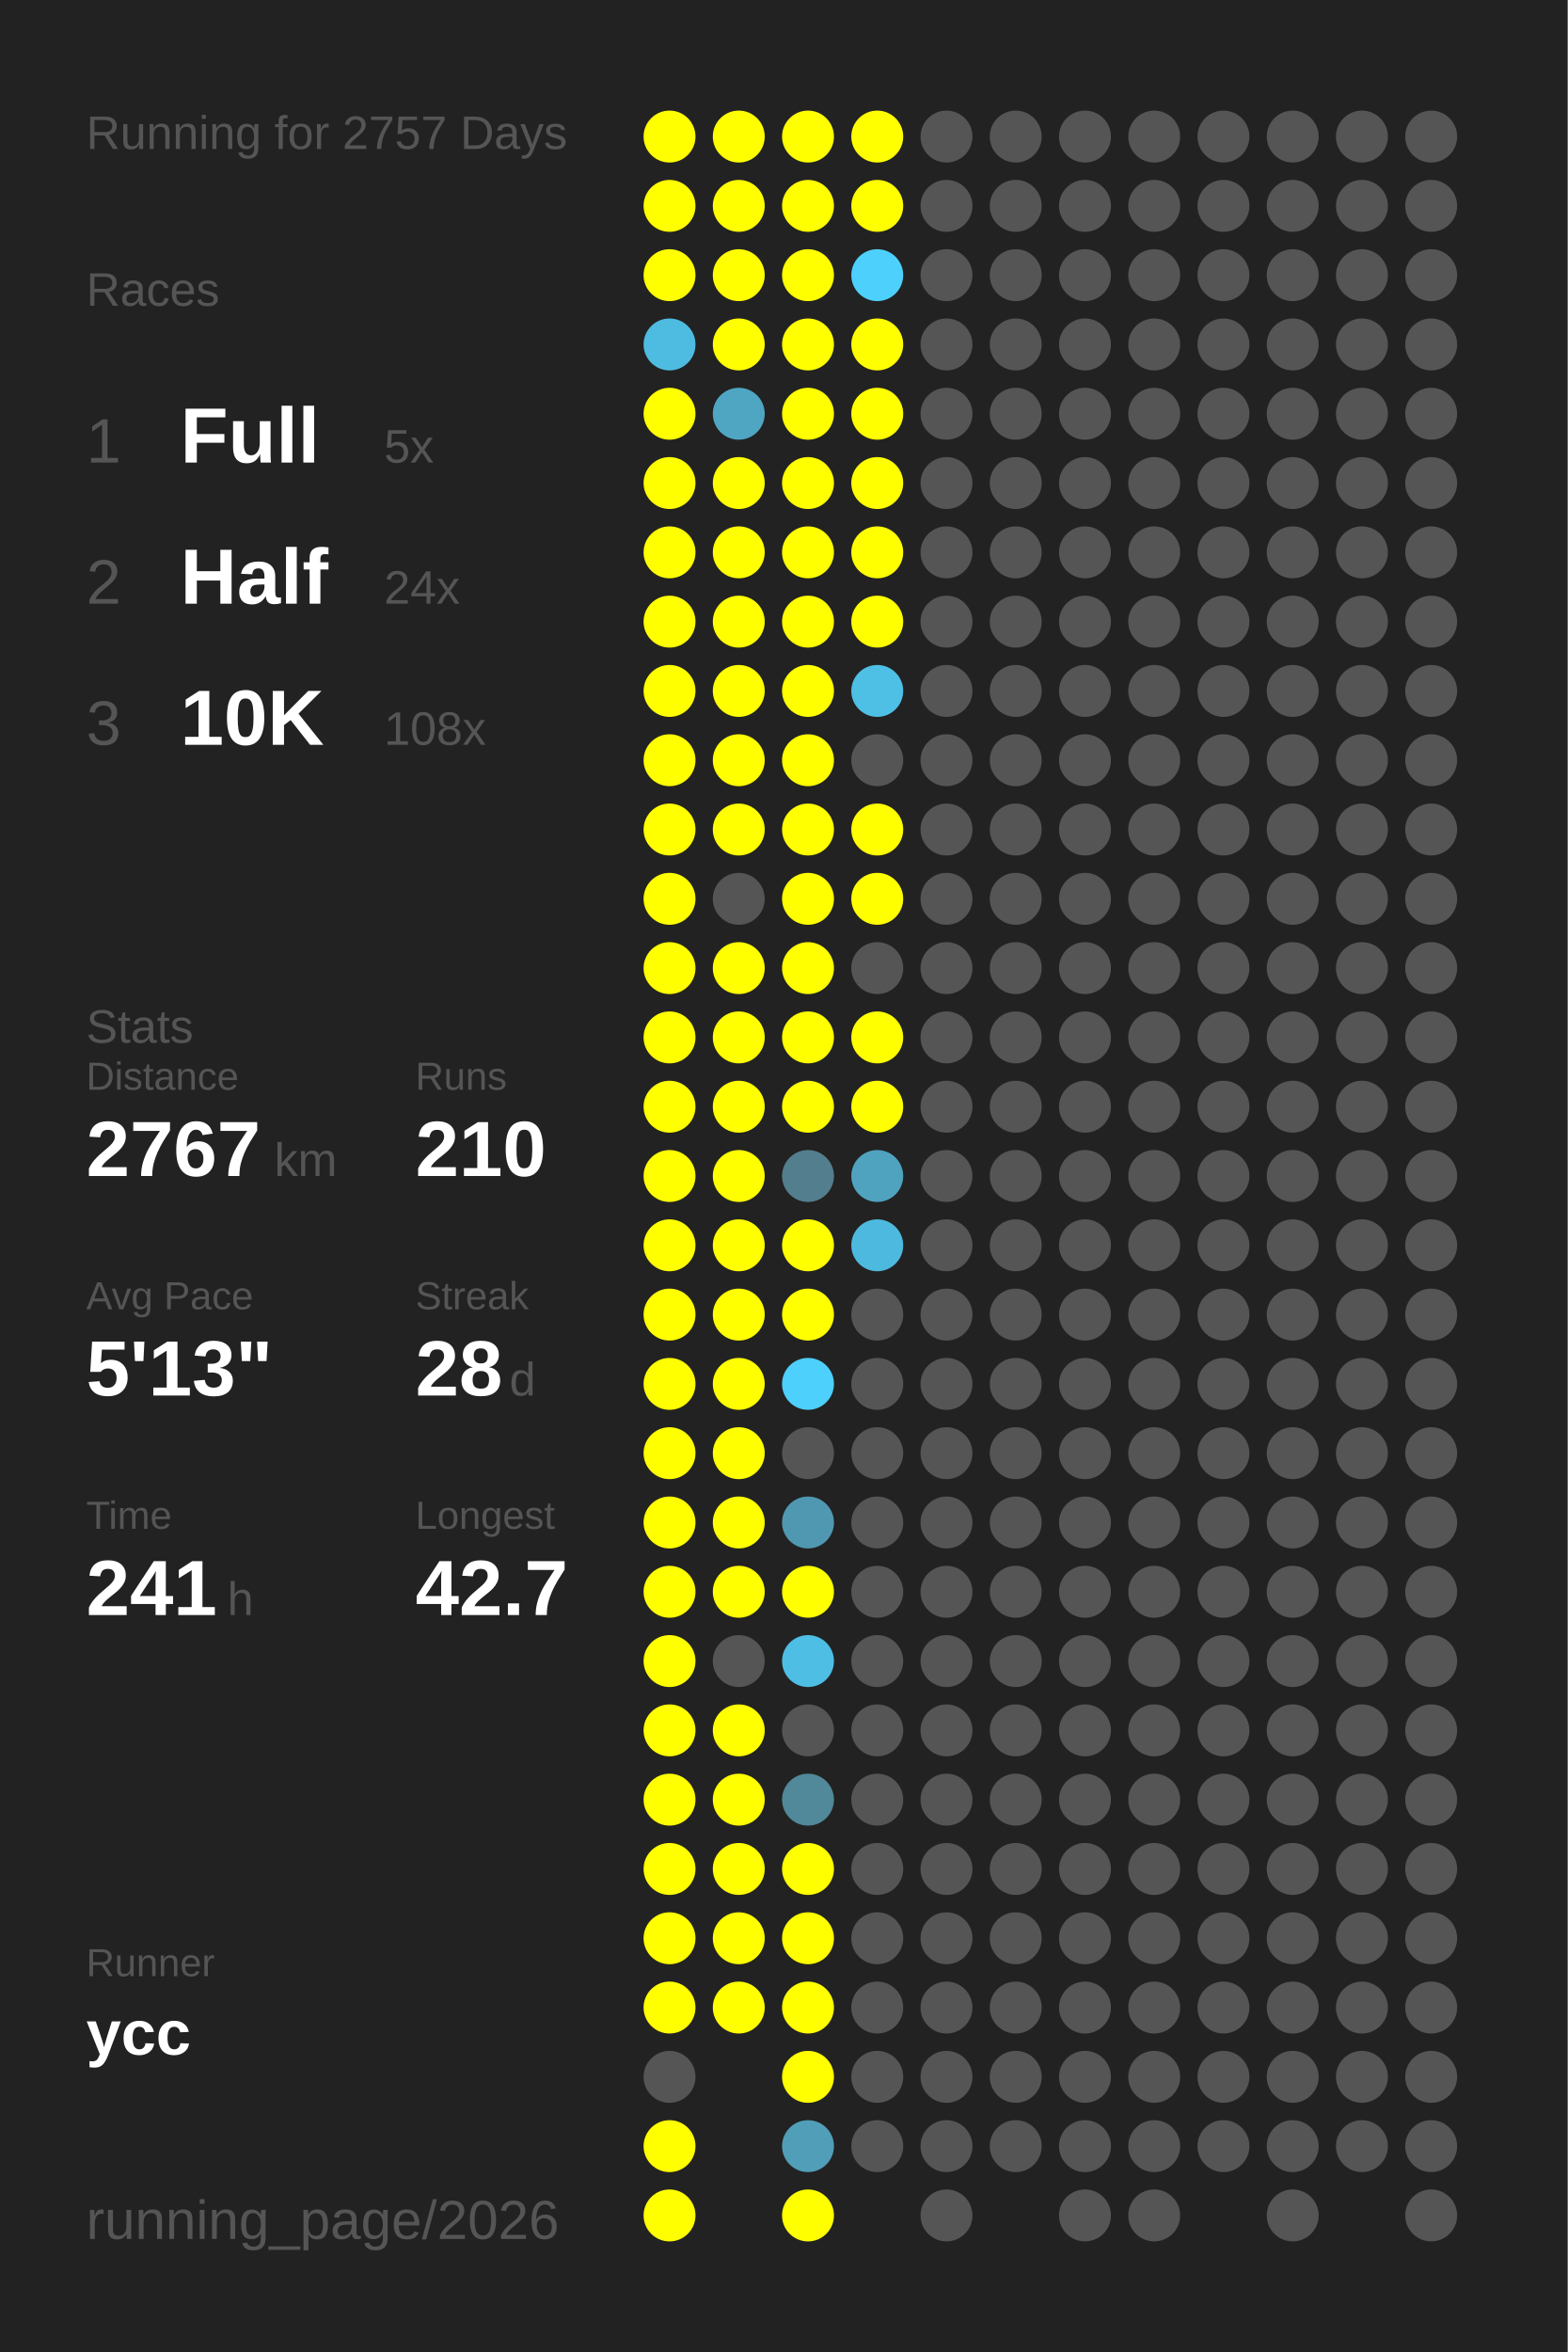
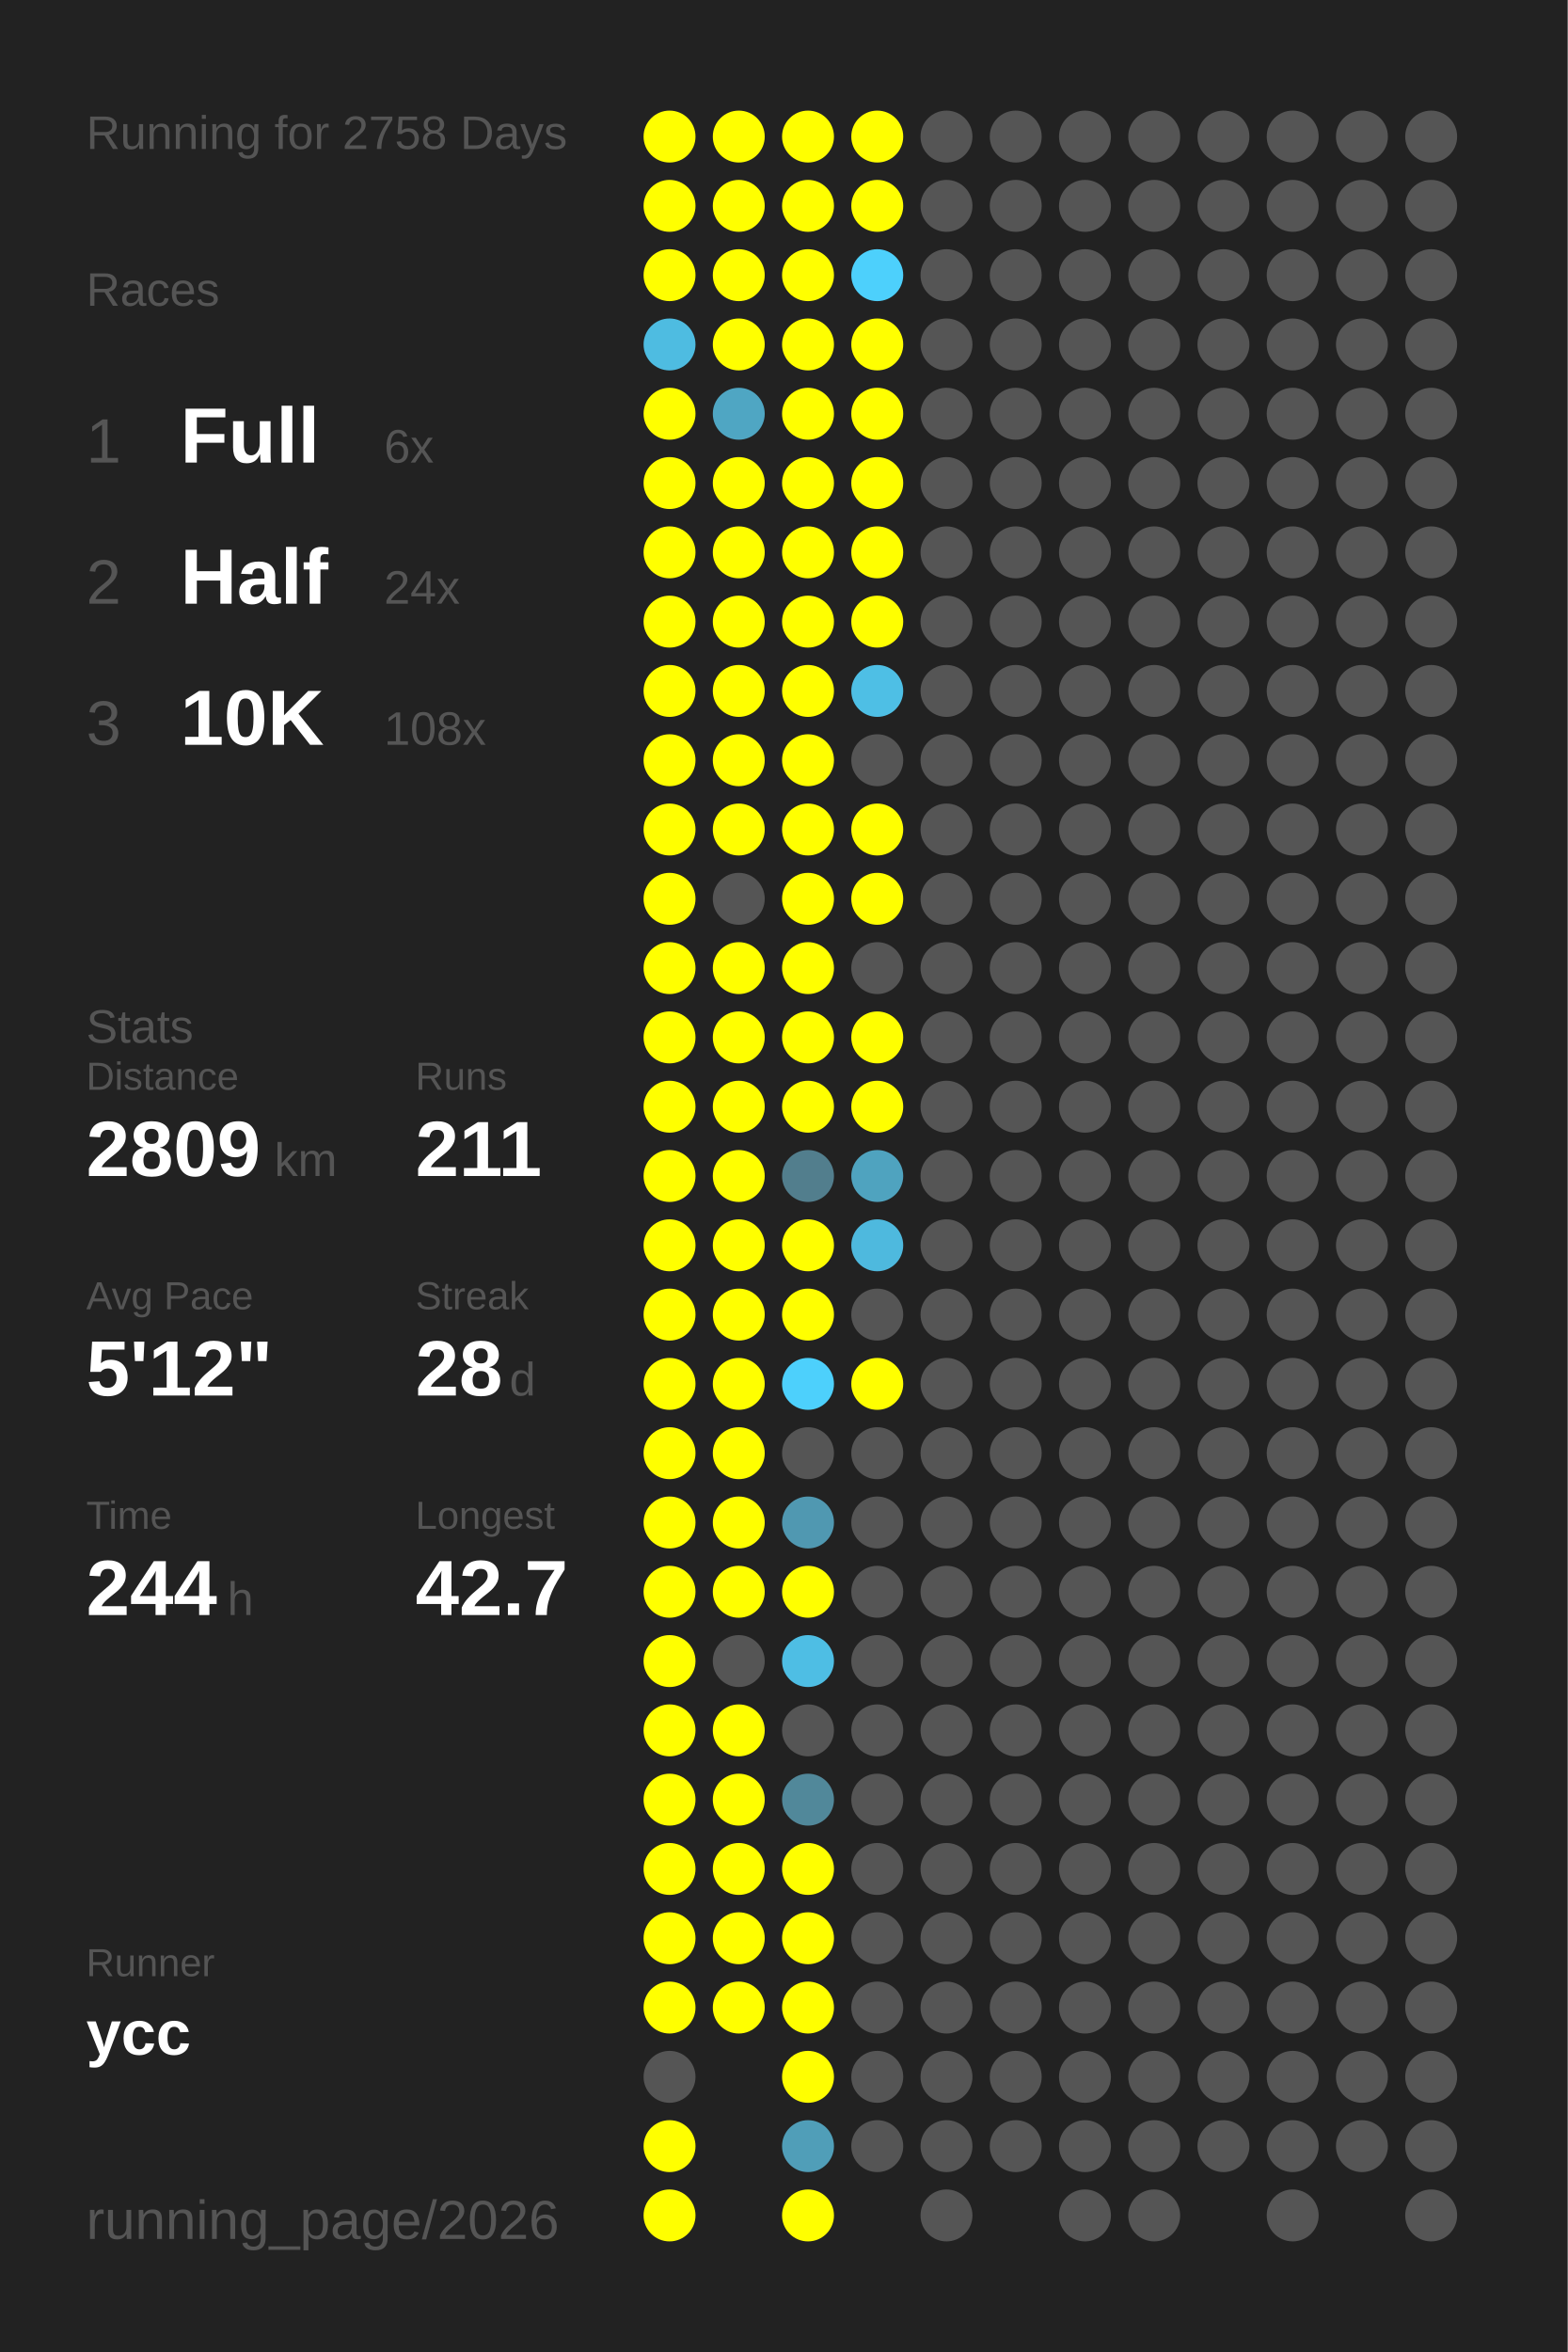
<svg xmlns="http://www.w3.org/2000/svg" baseProfile="full" height="300mm" version="1.1" viewBox="0,0,200,300" width="200mm">
  <defs />
  <rect fill="#222222" height="300" width="200" x="0" y="0" />
-   <text fill="#555555" style="font-size:6px; font-family:Arial;" x="11" y="19">Running for 2757 Days</text>
+   <text fill="#555555" style="font-size:6px; font-family:Arial;" x="11" y="19">Running for 2758 Days</text>
  <text fill="#555555" style="font-size:6px; font-family:Arial;" x="11" y="39">Races</text>
  <text fill="#555555" style="font-size:8px; font-family:Arial;" x="11" y="59">1</text>
  <text fill="#FFFFFF" style="font-size:10px; font-family:Arial; font-weight:bold;" x="23" y="59">Full</text>
-   <text fill="#555555" style="font-size:6px; font-family:Arial;" x="49" y="59">5x</text>
+   <text fill="#555555" style="font-size:6px; font-family:Arial;" x="49" y="59">6x</text>
  <text fill="#555555" style="font-size:8px; font-family:Arial;" x="11" y="77">2</text>
  <text fill="#FFFFFF" style="font-size:10px; font-family:Arial; font-weight:bold;" x="23" y="77">Half</text>
  <text fill="#555555" style="font-size:6px; font-family:Arial;" x="49" y="77">24x</text>
  <text fill="#555555" style="font-size:8px; font-family:Arial;" x="11" y="95">3</text>
  <text fill="#FFFFFF" style="font-size:10px; font-family:Arial; font-weight:bold;" x="23" y="95">10K</text>
  <text fill="#555555" style="font-size:6px; font-family:Arial;" x="49" y="95">108x</text>
  <text fill="#555555" style="font-size:6px; font-family:Arial;" x="11" y="133">Stats</text>
  <text fill="#555555" style="font-size:5px; font-family:Arial;" x="11" y="139">Distance</text>
-   <text fill="#FFFFFF" style="font-size:10px; font-family:Arial; font-weight:bold;" x="11" y="150">2767</text>
+   <text fill="#FFFFFF" style="font-size:10px; font-family:Arial; font-weight:bold;" x="11" y="150">2809</text>
  <text fill="#555555" style="font-size:6px; font-family:Arial;" x="35" y="150">km</text>
  <text fill="#555555" style="font-size:5px; font-family:Arial;" x="53" y="139">Runs</text>
-   <text fill="#FFFFFF" style="font-size:10px; font-family:Arial; font-weight:bold;" x="53" y="150">210</text>
+   <text fill="#FFFFFF" style="font-size:10px; font-family:Arial; font-weight:bold;" x="53" y="150">211</text>
  <text fill="#555555" style="font-size:5px; font-family:Arial;" x="11" y="167">Avg Pace</text>
-   <text fill="#FFFFFF" style="font-size:10px; font-family:Arial; font-weight:bold;" x="11" y="178">5'13"</text>
+   <text fill="#FFFFFF" style="font-size:10px; font-family:Arial; font-weight:bold;" x="11" y="178">5'12"</text>
  <text fill="#555555" style="font-size:5px; font-family:Arial;" x="53" y="167">Streak</text>
  <text fill="#FFFFFF" style="font-size:10px; font-family:Arial; font-weight:bold;" x="53" y="178">28</text>
  <text fill="#555555" style="font-size:6px; font-family:Arial;" x="65" y="178">d</text>
  <text fill="#555555" style="font-size:5px; font-family:Arial;" x="11" y="195">Time</text>
-   <text fill="#FFFFFF" style="font-size:10px; font-family:Arial; font-weight:bold;" x="11" y="206">241</text>
+   <text fill="#FFFFFF" style="font-size:10px; font-family:Arial; font-weight:bold;" x="11" y="206">244</text>
  <text fill="#555555" style="font-size:6px; font-family:Arial;" x="29" y="206">h</text>
  <text fill="#555555" style="font-size:5px; font-family:Arial;" x="53" y="195">Longest</text>
  <text fill="#FFFFFF" style="font-size:10px; font-family:Arial; font-weight:bold;" x="53" y="206">42.7</text>
  <text fill="#555555" style="font-size:5px; font-family:Arial;" x="11" y="252.065">Runner</text>
  <text fill="#FFFFFF" style="font-size:8px; font-family:Arial; font-weight:bold;" x="11" y="262.065">ycc</text>
  <text fill="#555555" style="font-size:7px; font-family:Arial;" x="11" y="285.581">running_page/2026</text>
  <circle cx="85.417" cy="17.419" fill="#FFFF00" r="3.312" />
  <circle cx="85.417" cy="26.258" fill="#FFFF00" r="3.312" />
  <circle cx="85.417" cy="35.097" fill="#FFFF00" r="3.312" />
  <circle cx="85.417" cy="43.935" fill="#4ebce1" r="3.312" />
  <circle cx="85.417" cy="52.774" fill="#FFFF00" r="3.312" />
  <circle cx="85.417" cy="61.613" fill="#FFFF00" r="3.312" />
  <circle cx="85.417" cy="70.452" fill="#FFFF00" r="3.312" />
  <circle cx="85.417" cy="79.29" fill="#FFFF00" r="3.312" />
  <circle cx="85.417" cy="88.129" fill="#FFFF00" r="3.312" />
  <circle cx="85.417" cy="96.968" fill="#FFFF00" r="3.312" />
  <circle cx="85.417" cy="105.806" fill="#FFFF00" r="3.312" />
  <circle cx="85.417" cy="114.645" fill="#FFFF00" r="3.312" />
  <circle cx="85.417" cy="123.484" fill="#FFFF00" r="3.312" />
  <circle cx="85.417" cy="132.323" fill="#FFFF00" r="3.312" />
  <circle cx="85.417" cy="141.161" fill="#FFFF00" r="3.312" />
  <circle cx="85.417" cy="150" fill="#FFFF00" r="3.312" />
  <circle cx="85.417" cy="158.839" fill="#FFFF00" r="3.312" />
  <circle cx="85.417" cy="167.677" fill="#FFFF00" r="3.312" />
  <circle cx="85.417" cy="176.516" fill="#FFFF00" r="3.312" />
  <circle cx="85.417" cy="185.355" fill="#FFFF00" r="3.312" />
  <circle cx="85.417" cy="194.194" fill="#FFFF00" r="3.312" />
  <circle cx="85.417" cy="203.032" fill="#FFFF00" r="3.312" />
  <circle cx="85.417" cy="211.871" fill="#FFFF00" r="3.312" />
  <circle cx="85.417" cy="220.71" fill="#FFFF00" r="3.312" />
  <circle cx="85.417" cy="229.548" fill="#FFFF00" r="3.312" />
  <circle cx="85.417" cy="238.387" fill="#FFFF00" r="3.312" />
  <circle cx="85.417" cy="247.226" fill="#FFFF00" r="3.312" />
  <circle cx="85.417" cy="256.065" fill="#FFFF00" r="3.312" />
  <circle cx="85.417" cy="264.903" fill="#555555" r="3.312" />
  <circle cx="85.417" cy="273.742" fill="#FFFF00" r="3.312" />
  <circle cx="85.417" cy="282.581" fill="#FFFF00" r="3.312" />
  <circle cx="94.25" cy="17.419" fill="#FFFF00" r="3.312" />
  <circle cx="94.25" cy="26.258" fill="#FFFF00" r="3.312" />
  <circle cx="94.25" cy="35.097" fill="#FFFF00" r="3.312" />
  <circle cx="94.25" cy="43.935" fill="#FFFF00" r="3.312" />
  <circle cx="94.25" cy="52.774" fill="#4fa6c3" r="3.312" />
  <circle cx="94.25" cy="61.613" fill="#FFFF00" r="3.312" />
  <circle cx="94.25" cy="70.452" fill="#FFFF00" r="3.312" />
  <circle cx="94.25" cy="79.29" fill="#FFFF00" r="3.312" />
  <circle cx="94.25" cy="88.129" fill="#FFFF00" r="3.312" />
  <circle cx="94.25" cy="96.968" fill="#FFFF00" r="3.312" />
  <circle cx="94.25" cy="105.806" fill="#FFFF00" r="3.312" />
  <circle cx="94.25" cy="114.645" fill="#555555" r="3.312" />
  <circle cx="94.25" cy="123.484" fill="#FFFF00" r="3.312" />
  <circle cx="94.25" cy="132.323" fill="#FFFF00" r="3.312" />
  <circle cx="94.25" cy="141.161" fill="#FFFF00" r="3.312" />
  <circle cx="94.25" cy="150" fill="#FFFF00" r="3.312" />
  <circle cx="94.25" cy="158.839" fill="#FFFF00" r="3.312" />
  <circle cx="94.25" cy="167.677" fill="#FFFF00" r="3.312" />
  <circle cx="94.25" cy="176.516" fill="#FFFF00" r="3.312" />
  <circle cx="94.25" cy="185.355" fill="#FFFF00" r="3.312" />
  <circle cx="94.25" cy="194.194" fill="#FFFF00" r="3.312" />
  <circle cx="94.25" cy="203.032" fill="#FFFF00" r="3.312" />
  <circle cx="94.25" cy="211.871" fill="#555555" r="3.312" />
  <circle cx="94.25" cy="220.71" fill="#FFFF00" r="3.312" />
  <circle cx="94.25" cy="229.548" fill="#FFFF00" r="3.312" />
  <circle cx="94.25" cy="238.387" fill="#FFFF00" r="3.312" />
  <circle cx="94.25" cy="247.226" fill="#FFFF00" r="3.312" />
  <circle cx="94.25" cy="256.065" fill="#FFFF00" r="3.312" />
  <circle cx="103.083" cy="17.419" fill="#FFFF00" r="3.312" />
  <circle cx="103.083" cy="26.258" fill="#FFFF00" r="3.312" />
  <circle cx="103.083" cy="35.097" fill="#FFFF00" r="3.312" />
  <circle cx="103.083" cy="43.935" fill="#FFFF00" r="3.312" />
  <circle cx="103.083" cy="52.774" fill="#FFFF00" r="3.312" />
  <circle cx="103.083" cy="61.613" fill="#FFFF00" r="3.312" />
  <circle cx="103.083" cy="70.452" fill="#FFFF00" r="3.312" />
  <circle cx="103.083" cy="79.29" fill="#FFFF00" r="3.312" />
  <circle cx="103.083" cy="88.129" fill="#FFFF00" r="3.312" />
  <circle cx="103.083" cy="96.968" fill="#FFFF00" r="3.312" />
  <circle cx="103.083" cy="105.806" fill="#FFFF00" r="3.312" />
  <circle cx="103.083" cy="114.645" fill="#FFFF00" r="3.312" />
  <circle cx="103.083" cy="123.484" fill="#FFFF00" r="3.312" />
  <circle cx="103.083" cy="132.323" fill="#FFFF00" r="3.312" />
  <circle cx="103.083" cy="141.161" fill="#FFFF00" r="3.312" />
  <circle cx="103.083" cy="150" fill="#527e8d" r="3.312" />
  <circle cx="103.083" cy="158.839" fill="#FFFF00" r="3.312" />
  <circle cx="103.083" cy="167.677" fill="#FFFF00" r="3.312" />
  <circle cx="103.083" cy="176.516" fill="#4dd0fc" r="3.312" />
  <circle cx="103.083" cy="185.355" fill="#555555" r="3.312" />
  <circle cx="103.083" cy="194.194" fill="#5098b1" r="3.312" />
  <circle cx="103.083" cy="203.032" fill="#FFFF00" r="3.312" />
  <circle cx="103.083" cy="211.871" fill="#4ebee4" r="3.312" />
  <circle cx="103.083" cy="220.71" fill="#555555" r="3.312" />
  <circle cx="103.083" cy="229.548" fill="#51889a" r="3.312" />
  <circle cx="103.083" cy="238.387" fill="#FFFF00" r="3.312" />
  <circle cx="103.083" cy="247.226" fill="#FFFF00" r="3.312" />
  <circle cx="103.083" cy="256.065" fill="#FFFF00" r="3.312" />
  <circle cx="103.083" cy="264.903" fill="#FFFF00" r="3.312" />
  <circle cx="103.083" cy="273.742" fill="#509eb8" r="3.312" />
  <circle cx="103.083" cy="282.581" fill="#FFFF00" r="3.312" />
  <circle cx="111.917" cy="17.419" fill="#FFFF00" r="3.312" />
  <circle cx="111.917" cy="26.258" fill="#FFFF00" r="3.312" />
  <circle cx="111.917" cy="35.097" fill="#4dd0fc" r="3.312" />
  <circle cx="111.917" cy="43.935" fill="#FFFF00" r="3.312" />
  <circle cx="111.917" cy="52.774" fill="#FFFF00" r="3.312" />
  <circle cx="111.917" cy="61.613" fill="#FFFF00" r="3.312" />
  <circle cx="111.917" cy="70.452" fill="#FFFF00" r="3.312" />
  <circle cx="111.917" cy="79.29" fill="#FFFF00" r="3.312" />
  <circle cx="111.917" cy="88.129" fill="#4ebfe5" r="3.312" />
  <circle cx="111.917" cy="96.968" fill="#555555" r="3.312" />
  <circle cx="111.917" cy="105.806" fill="#FFFF00" r="3.312" />
  <circle cx="111.917" cy="114.645" fill="#FFFF00" r="3.312" />
  <circle cx="111.917" cy="123.484" fill="#555555" r="3.312" />
  <circle cx="111.917" cy="132.323" fill="#FFFF00" r="3.312" />
  <circle cx="111.917" cy="141.161" fill="#FFFF00" r="3.312" />
  <circle cx="111.917" cy="150" fill="#4fa3bf" r="3.312" />
  <circle cx="111.917" cy="158.839" fill="#4eb9de" r="3.312" />
  <circle cx="111.917" cy="167.677" fill="#555555" r="3.312" />
-   <circle cx="111.917" cy="176.516" fill="#555555" r="3.312" />
+   <circle cx="111.917" cy="176.516" fill="#FFFF00" r="3.312" />
  <circle cx="111.917" cy="185.355" fill="#555555" r="3.312" />
  <circle cx="111.917" cy="194.194" fill="#555555" r="3.312" />
  <circle cx="111.917" cy="203.032" fill="#555555" r="3.312" />
  <circle cx="111.917" cy="211.871" fill="#555555" r="3.312" />
  <circle cx="111.917" cy="220.71" fill="#555555" r="3.312" />
  <circle cx="111.917" cy="229.548" fill="#555555" r="3.312" />
  <circle cx="111.917" cy="238.387" fill="#555555" r="3.312" />
  <circle cx="111.917" cy="247.226" fill="#555555" r="3.312" />
  <circle cx="111.917" cy="256.065" fill="#555555" r="3.312" />
  <circle cx="111.917" cy="264.903" fill="#555555" r="3.312" />
  <circle cx="111.917" cy="273.742" fill="#555555" r="3.312" />
  <circle cx="120.75" cy="17.419" fill="#555555" r="3.312" />
  <circle cx="120.75" cy="26.258" fill="#555555" r="3.312" />
  <circle cx="120.75" cy="35.097" fill="#555555" r="3.312" />
  <circle cx="120.75" cy="43.935" fill="#555555" r="3.312" />
  <circle cx="120.75" cy="52.774" fill="#555555" r="3.312" />
  <circle cx="120.75" cy="61.613" fill="#555555" r="3.312" />
  <circle cx="120.75" cy="70.452" fill="#555555" r="3.312" />
  <circle cx="120.75" cy="79.29" fill="#555555" r="3.312" />
  <circle cx="120.75" cy="88.129" fill="#555555" r="3.312" />
  <circle cx="120.75" cy="96.968" fill="#555555" r="3.312" />
  <circle cx="120.75" cy="105.806" fill="#555555" r="3.312" />
  <circle cx="120.75" cy="114.645" fill="#555555" r="3.312" />
  <circle cx="120.75" cy="123.484" fill="#555555" r="3.312" />
  <circle cx="120.75" cy="132.323" fill="#555555" r="3.312" />
  <circle cx="120.75" cy="141.161" fill="#555555" r="3.312" />
  <circle cx="120.75" cy="150" fill="#555555" r="3.312" />
  <circle cx="120.75" cy="158.839" fill="#555555" r="3.312" />
  <circle cx="120.75" cy="167.677" fill="#555555" r="3.312" />
  <circle cx="120.75" cy="176.516" fill="#555555" r="3.312" />
  <circle cx="120.75" cy="185.355" fill="#555555" r="3.312" />
  <circle cx="120.75" cy="194.194" fill="#555555" r="3.312" />
  <circle cx="120.75" cy="203.032" fill="#555555" r="3.312" />
  <circle cx="120.75" cy="211.871" fill="#555555" r="3.312" />
  <circle cx="120.75" cy="220.71" fill="#555555" r="3.312" />
  <circle cx="120.75" cy="229.548" fill="#555555" r="3.312" />
  <circle cx="120.75" cy="238.387" fill="#555555" r="3.312" />
  <circle cx="120.75" cy="247.226" fill="#555555" r="3.312" />
  <circle cx="120.75" cy="256.065" fill="#555555" r="3.312" />
  <circle cx="120.75" cy="264.903" fill="#555555" r="3.312" />
  <circle cx="120.75" cy="273.742" fill="#555555" r="3.312" />
  <circle cx="120.75" cy="282.581" fill="#555555" r="3.312" />
  <circle cx="129.583" cy="17.419" fill="#555555" r="3.312" />
  <circle cx="129.583" cy="26.258" fill="#555555" r="3.312" />
  <circle cx="129.583" cy="35.097" fill="#555555" r="3.312" />
  <circle cx="129.583" cy="43.935" fill="#555555" r="3.312" />
  <circle cx="129.583" cy="52.774" fill="#555555" r="3.312" />
  <circle cx="129.583" cy="61.613" fill="#555555" r="3.312" />
  <circle cx="129.583" cy="70.452" fill="#555555" r="3.312" />
  <circle cx="129.583" cy="79.29" fill="#555555" r="3.312" />
  <circle cx="129.583" cy="88.129" fill="#555555" r="3.312" />
  <circle cx="129.583" cy="96.968" fill="#555555" r="3.312" />
  <circle cx="129.583" cy="105.806" fill="#555555" r="3.312" />
  <circle cx="129.583" cy="114.645" fill="#555555" r="3.312" />
  <circle cx="129.583" cy="123.484" fill="#555555" r="3.312" />
  <circle cx="129.583" cy="132.323" fill="#555555" r="3.312" />
  <circle cx="129.583" cy="141.161" fill="#555555" r="3.312" />
  <circle cx="129.583" cy="150" fill="#555555" r="3.312" />
  <circle cx="129.583" cy="158.839" fill="#555555" r="3.312" />
  <circle cx="129.583" cy="167.677" fill="#555555" r="3.312" />
  <circle cx="129.583" cy="176.516" fill="#555555" r="3.312" />
  <circle cx="129.583" cy="185.355" fill="#555555" r="3.312" />
  <circle cx="129.583" cy="194.194" fill="#555555" r="3.312" />
  <circle cx="129.583" cy="203.032" fill="#555555" r="3.312" />
  <circle cx="129.583" cy="211.871" fill="#555555" r="3.312" />
  <circle cx="129.583" cy="220.71" fill="#555555" r="3.312" />
  <circle cx="129.583" cy="229.548" fill="#555555" r="3.312" />
  <circle cx="129.583" cy="238.387" fill="#555555" r="3.312" />
  <circle cx="129.583" cy="247.226" fill="#555555" r="3.312" />
  <circle cx="129.583" cy="256.065" fill="#555555" r="3.312" />
  <circle cx="129.583" cy="264.903" fill="#555555" r="3.312" />
  <circle cx="129.583" cy="273.742" fill="#555555" r="3.312" />
  <circle cx="138.417" cy="17.419" fill="#555555" r="3.312" />
  <circle cx="138.417" cy="26.258" fill="#555555" r="3.312" />
  <circle cx="138.417" cy="35.097" fill="#555555" r="3.312" />
  <circle cx="138.417" cy="43.935" fill="#555555" r="3.312" />
  <circle cx="138.417" cy="52.774" fill="#555555" r="3.312" />
  <circle cx="138.417" cy="61.613" fill="#555555" r="3.312" />
  <circle cx="138.417" cy="70.452" fill="#555555" r="3.312" />
  <circle cx="138.417" cy="79.29" fill="#555555" r="3.312" />
  <circle cx="138.417" cy="88.129" fill="#555555" r="3.312" />
  <circle cx="138.417" cy="96.968" fill="#555555" r="3.312" />
  <circle cx="138.417" cy="105.806" fill="#555555" r="3.312" />
  <circle cx="138.417" cy="114.645" fill="#555555" r="3.312" />
  <circle cx="138.417" cy="123.484" fill="#555555" r="3.312" />
  <circle cx="138.417" cy="132.323" fill="#555555" r="3.312" />
  <circle cx="138.417" cy="141.161" fill="#555555" r="3.312" />
  <circle cx="138.417" cy="150" fill="#555555" r="3.312" />
  <circle cx="138.417" cy="158.839" fill="#555555" r="3.312" />
  <circle cx="138.417" cy="167.677" fill="#555555" r="3.312" />
  <circle cx="138.417" cy="176.516" fill="#555555" r="3.312" />
  <circle cx="138.417" cy="185.355" fill="#555555" r="3.312" />
  <circle cx="138.417" cy="194.194" fill="#555555" r="3.312" />
  <circle cx="138.417" cy="203.032" fill="#555555" r="3.312" />
  <circle cx="138.417" cy="211.871" fill="#555555" r="3.312" />
  <circle cx="138.417" cy="220.71" fill="#555555" r="3.312" />
  <circle cx="138.417" cy="229.548" fill="#555555" r="3.312" />
  <circle cx="138.417" cy="238.387" fill="#555555" r="3.312" />
  <circle cx="138.417" cy="247.226" fill="#555555" r="3.312" />
  <circle cx="138.417" cy="256.065" fill="#555555" r="3.312" />
  <circle cx="138.417" cy="264.903" fill="#555555" r="3.312" />
  <circle cx="138.417" cy="273.742" fill="#555555" r="3.312" />
  <circle cx="138.417" cy="282.581" fill="#555555" r="3.312" />
  <circle cx="147.25" cy="17.419" fill="#555555" r="3.312" />
  <circle cx="147.25" cy="26.258" fill="#555555" r="3.312" />
  <circle cx="147.25" cy="35.097" fill="#555555" r="3.312" />
  <circle cx="147.25" cy="43.935" fill="#555555" r="3.312" />
  <circle cx="147.25" cy="52.774" fill="#555555" r="3.312" />
  <circle cx="147.25" cy="61.613" fill="#555555" r="3.312" />
  <circle cx="147.25" cy="70.452" fill="#555555" r="3.312" />
  <circle cx="147.25" cy="79.29" fill="#555555" r="3.312" />
  <circle cx="147.25" cy="88.129" fill="#555555" r="3.312" />
  <circle cx="147.25" cy="96.968" fill="#555555" r="3.312" />
  <circle cx="147.25" cy="105.806" fill="#555555" r="3.312" />
  <circle cx="147.25" cy="114.645" fill="#555555" r="3.312" />
  <circle cx="147.25" cy="123.484" fill="#555555" r="3.312" />
  <circle cx="147.25" cy="132.323" fill="#555555" r="3.312" />
  <circle cx="147.25" cy="141.161" fill="#555555" r="3.312" />
  <circle cx="147.25" cy="150" fill="#555555" r="3.312" />
  <circle cx="147.25" cy="158.839" fill="#555555" r="3.312" />
  <circle cx="147.25" cy="167.677" fill="#555555" r="3.312" />
  <circle cx="147.25" cy="176.516" fill="#555555" r="3.312" />
  <circle cx="147.25" cy="185.355" fill="#555555" r="3.312" />
  <circle cx="147.25" cy="194.194" fill="#555555" r="3.312" />
  <circle cx="147.25" cy="203.032" fill="#555555" r="3.312" />
  <circle cx="147.25" cy="211.871" fill="#555555" r="3.312" />
  <circle cx="147.25" cy="220.71" fill="#555555" r="3.312" />
  <circle cx="147.25" cy="229.548" fill="#555555" r="3.312" />
  <circle cx="147.25" cy="238.387" fill="#555555" r="3.312" />
  <circle cx="147.25" cy="247.226" fill="#555555" r="3.312" />
  <circle cx="147.25" cy="256.065" fill="#555555" r="3.312" />
  <circle cx="147.25" cy="264.903" fill="#555555" r="3.312" />
  <circle cx="147.25" cy="273.742" fill="#555555" r="3.312" />
  <circle cx="147.25" cy="282.581" fill="#555555" r="3.312" />
  <circle cx="156.083" cy="17.419" fill="#555555" r="3.312" />
  <circle cx="156.083" cy="26.258" fill="#555555" r="3.312" />
  <circle cx="156.083" cy="35.097" fill="#555555" r="3.312" />
  <circle cx="156.083" cy="43.935" fill="#555555" r="3.312" />
  <circle cx="156.083" cy="52.774" fill="#555555" r="3.312" />
  <circle cx="156.083" cy="61.613" fill="#555555" r="3.312" />
  <circle cx="156.083" cy="70.452" fill="#555555" r="3.312" />
  <circle cx="156.083" cy="79.29" fill="#555555" r="3.312" />
  <circle cx="156.083" cy="88.129" fill="#555555" r="3.312" />
  <circle cx="156.083" cy="96.968" fill="#555555" r="3.312" />
  <circle cx="156.083" cy="105.806" fill="#555555" r="3.312" />
  <circle cx="156.083" cy="114.645" fill="#555555" r="3.312" />
  <circle cx="156.083" cy="123.484" fill="#555555" r="3.312" />
  <circle cx="156.083" cy="132.323" fill="#555555" r="3.312" />
  <circle cx="156.083" cy="141.161" fill="#555555" r="3.312" />
  <circle cx="156.083" cy="150" fill="#555555" r="3.312" />
  <circle cx="156.083" cy="158.839" fill="#555555" r="3.312" />
  <circle cx="156.083" cy="167.677" fill="#555555" r="3.312" />
  <circle cx="156.083" cy="176.516" fill="#555555" r="3.312" />
  <circle cx="156.083" cy="185.355" fill="#555555" r="3.312" />
  <circle cx="156.083" cy="194.194" fill="#555555" r="3.312" />
  <circle cx="156.083" cy="203.032" fill="#555555" r="3.312" />
  <circle cx="156.083" cy="211.871" fill="#555555" r="3.312" />
  <circle cx="156.083" cy="220.71" fill="#555555" r="3.312" />
  <circle cx="156.083" cy="229.548" fill="#555555" r="3.312" />
  <circle cx="156.083" cy="238.387" fill="#555555" r="3.312" />
  <circle cx="156.083" cy="247.226" fill="#555555" r="3.312" />
  <circle cx="156.083" cy="256.065" fill="#555555" r="3.312" />
  <circle cx="156.083" cy="264.903" fill="#555555" r="3.312" />
  <circle cx="156.083" cy="273.742" fill="#555555" r="3.312" />
  <circle cx="164.917" cy="17.419" fill="#555555" r="3.312" />
  <circle cx="164.917" cy="26.258" fill="#555555" r="3.312" />
  <circle cx="164.917" cy="35.097" fill="#555555" r="3.312" />
  <circle cx="164.917" cy="43.935" fill="#555555" r="3.312" />
  <circle cx="164.917" cy="52.774" fill="#555555" r="3.312" />
  <circle cx="164.917" cy="61.613" fill="#555555" r="3.312" />
  <circle cx="164.917" cy="70.452" fill="#555555" r="3.312" />
  <circle cx="164.917" cy="79.29" fill="#555555" r="3.312" />
  <circle cx="164.917" cy="88.129" fill="#555555" r="3.312" />
  <circle cx="164.917" cy="96.968" fill="#555555" r="3.312" />
  <circle cx="164.917" cy="105.806" fill="#555555" r="3.312" />
  <circle cx="164.917" cy="114.645" fill="#555555" r="3.312" />
  <circle cx="164.917" cy="123.484" fill="#555555" r="3.312" />
  <circle cx="164.917" cy="132.323" fill="#555555" r="3.312" />
  <circle cx="164.917" cy="141.161" fill="#555555" r="3.312" />
  <circle cx="164.917" cy="150" fill="#555555" r="3.312" />
  <circle cx="164.917" cy="158.839" fill="#555555" r="3.312" />
  <circle cx="164.917" cy="167.677" fill="#555555" r="3.312" />
  <circle cx="164.917" cy="176.516" fill="#555555" r="3.312" />
  <circle cx="164.917" cy="185.355" fill="#555555" r="3.312" />
  <circle cx="164.917" cy="194.194" fill="#555555" r="3.312" />
  <circle cx="164.917" cy="203.032" fill="#555555" r="3.312" />
  <circle cx="164.917" cy="211.871" fill="#555555" r="3.312" />
  <circle cx="164.917" cy="220.71" fill="#555555" r="3.312" />
  <circle cx="164.917" cy="229.548" fill="#555555" r="3.312" />
  <circle cx="164.917" cy="238.387" fill="#555555" r="3.312" />
  <circle cx="164.917" cy="247.226" fill="#555555" r="3.312" />
  <circle cx="164.917" cy="256.065" fill="#555555" r="3.312" />
  <circle cx="164.917" cy="264.903" fill="#555555" r="3.312" />
  <circle cx="164.917" cy="273.742" fill="#555555" r="3.312" />
  <circle cx="164.917" cy="282.581" fill="#555555" r="3.312" />
  <circle cx="173.75" cy="17.419" fill="#555555" r="3.312" />
  <circle cx="173.75" cy="26.258" fill="#555555" r="3.312" />
  <circle cx="173.75" cy="35.097" fill="#555555" r="3.312" />
  <circle cx="173.75" cy="43.935" fill="#555555" r="3.312" />
  <circle cx="173.75" cy="52.774" fill="#555555" r="3.312" />
  <circle cx="173.75" cy="61.613" fill="#555555" r="3.312" />
  <circle cx="173.75" cy="70.452" fill="#555555" r="3.312" />
  <circle cx="173.75" cy="79.29" fill="#555555" r="3.312" />
  <circle cx="173.75" cy="88.129" fill="#555555" r="3.312" />
  <circle cx="173.75" cy="96.968" fill="#555555" r="3.312" />
  <circle cx="173.75" cy="105.806" fill="#555555" r="3.312" />
  <circle cx="173.75" cy="114.645" fill="#555555" r="3.312" />
  <circle cx="173.75" cy="123.484" fill="#555555" r="3.312" />
  <circle cx="173.75" cy="132.323" fill="#555555" r="3.312" />
  <circle cx="173.75" cy="141.161" fill="#555555" r="3.312" />
  <circle cx="173.75" cy="150" fill="#555555" r="3.312" />
  <circle cx="173.75" cy="158.839" fill="#555555" r="3.312" />
  <circle cx="173.75" cy="167.677" fill="#555555" r="3.312" />
  <circle cx="173.75" cy="176.516" fill="#555555" r="3.312" />
  <circle cx="173.75" cy="185.355" fill="#555555" r="3.312" />
  <circle cx="173.75" cy="194.194" fill="#555555" r="3.312" />
  <circle cx="173.75" cy="203.032" fill="#555555" r="3.312" />
  <circle cx="173.75" cy="211.871" fill="#555555" r="3.312" />
  <circle cx="173.75" cy="220.71" fill="#555555" r="3.312" />
  <circle cx="173.75" cy="229.548" fill="#555555" r="3.312" />
  <circle cx="173.75" cy="238.387" fill="#555555" r="3.312" />
  <circle cx="173.75" cy="247.226" fill="#555555" r="3.312" />
  <circle cx="173.75" cy="256.065" fill="#555555" r="3.312" />
  <circle cx="173.75" cy="264.903" fill="#555555" r="3.312" />
  <circle cx="173.75" cy="273.742" fill="#555555" r="3.312" />
  <circle cx="182.583" cy="17.419" fill="#555555" r="3.312" />
  <circle cx="182.583" cy="26.258" fill="#555555" r="3.312" />
  <circle cx="182.583" cy="35.097" fill="#555555" r="3.312" />
  <circle cx="182.583" cy="43.935" fill="#555555" r="3.312" />
  <circle cx="182.583" cy="52.774" fill="#555555" r="3.312" />
  <circle cx="182.583" cy="61.613" fill="#555555" r="3.312" />
  <circle cx="182.583" cy="70.452" fill="#555555" r="3.312" />
  <circle cx="182.583" cy="79.29" fill="#555555" r="3.312" />
  <circle cx="182.583" cy="88.129" fill="#555555" r="3.312" />
  <circle cx="182.583" cy="96.968" fill="#555555" r="3.312" />
  <circle cx="182.583" cy="105.806" fill="#555555" r="3.312" />
  <circle cx="182.583" cy="114.645" fill="#555555" r="3.312" />
  <circle cx="182.583" cy="123.484" fill="#555555" r="3.312" />
  <circle cx="182.583" cy="132.323" fill="#555555" r="3.312" />
  <circle cx="182.583" cy="141.161" fill="#555555" r="3.312" />
  <circle cx="182.583" cy="150" fill="#555555" r="3.312" />
  <circle cx="182.583" cy="158.839" fill="#555555" r="3.312" />
  <circle cx="182.583" cy="167.677" fill="#555555" r="3.312" />
  <circle cx="182.583" cy="176.516" fill="#555555" r="3.312" />
  <circle cx="182.583" cy="185.355" fill="#555555" r="3.312" />
  <circle cx="182.583" cy="194.194" fill="#555555" r="3.312" />
  <circle cx="182.583" cy="203.032" fill="#555555" r="3.312" />
  <circle cx="182.583" cy="211.871" fill="#555555" r="3.312" />
  <circle cx="182.583" cy="220.71" fill="#555555" r="3.312" />
  <circle cx="182.583" cy="229.548" fill="#555555" r="3.312" />
  <circle cx="182.583" cy="238.387" fill="#555555" r="3.312" />
  <circle cx="182.583" cy="247.226" fill="#555555" r="3.312" />
  <circle cx="182.583" cy="256.065" fill="#555555" r="3.312" />
  <circle cx="182.583" cy="264.903" fill="#555555" r="3.312" />
  <circle cx="182.583" cy="273.742" fill="#555555" r="3.312" />
  <circle cx="182.583" cy="282.581" fill="#555555" r="3.312" />
</svg>
